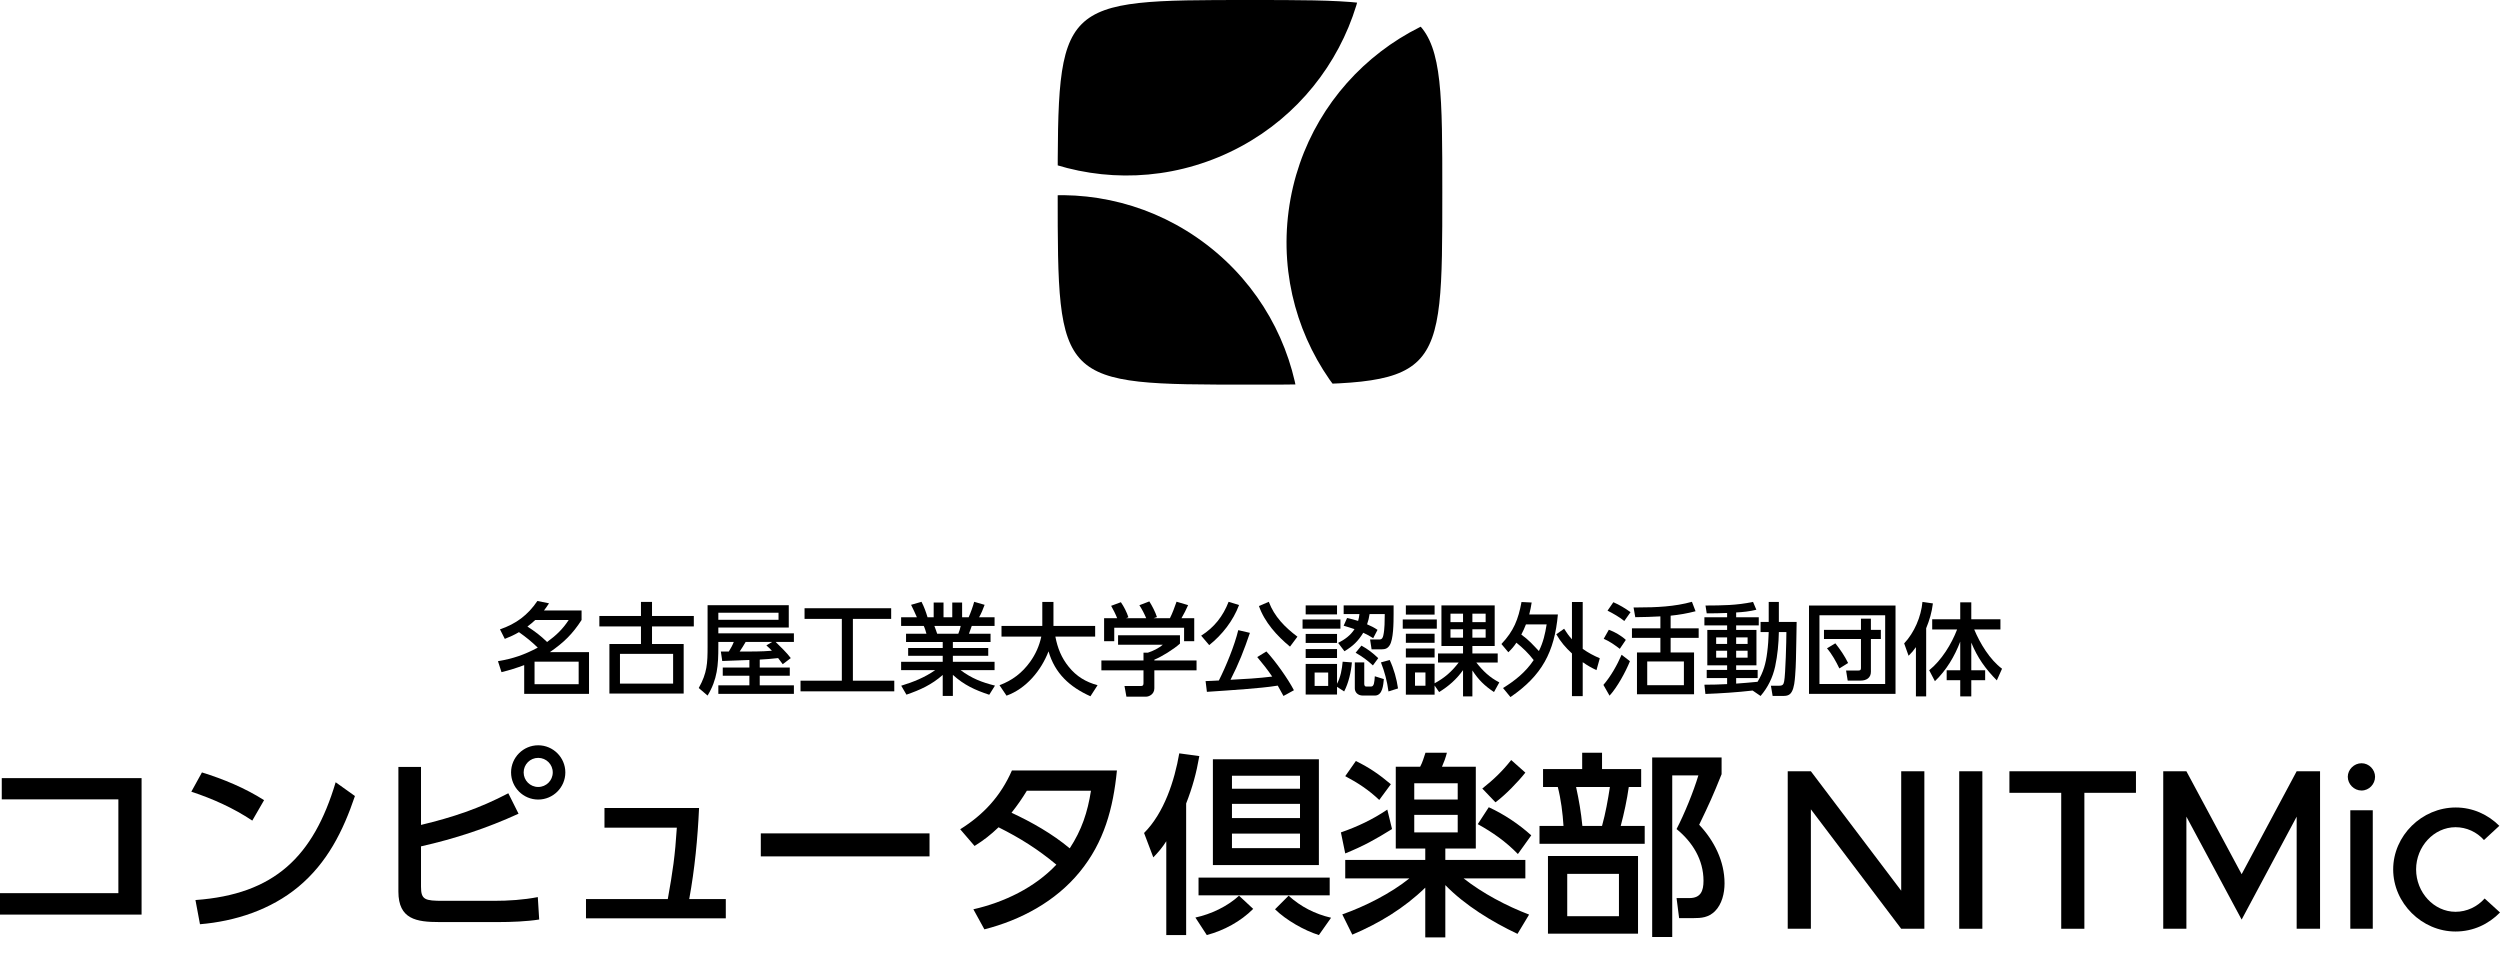
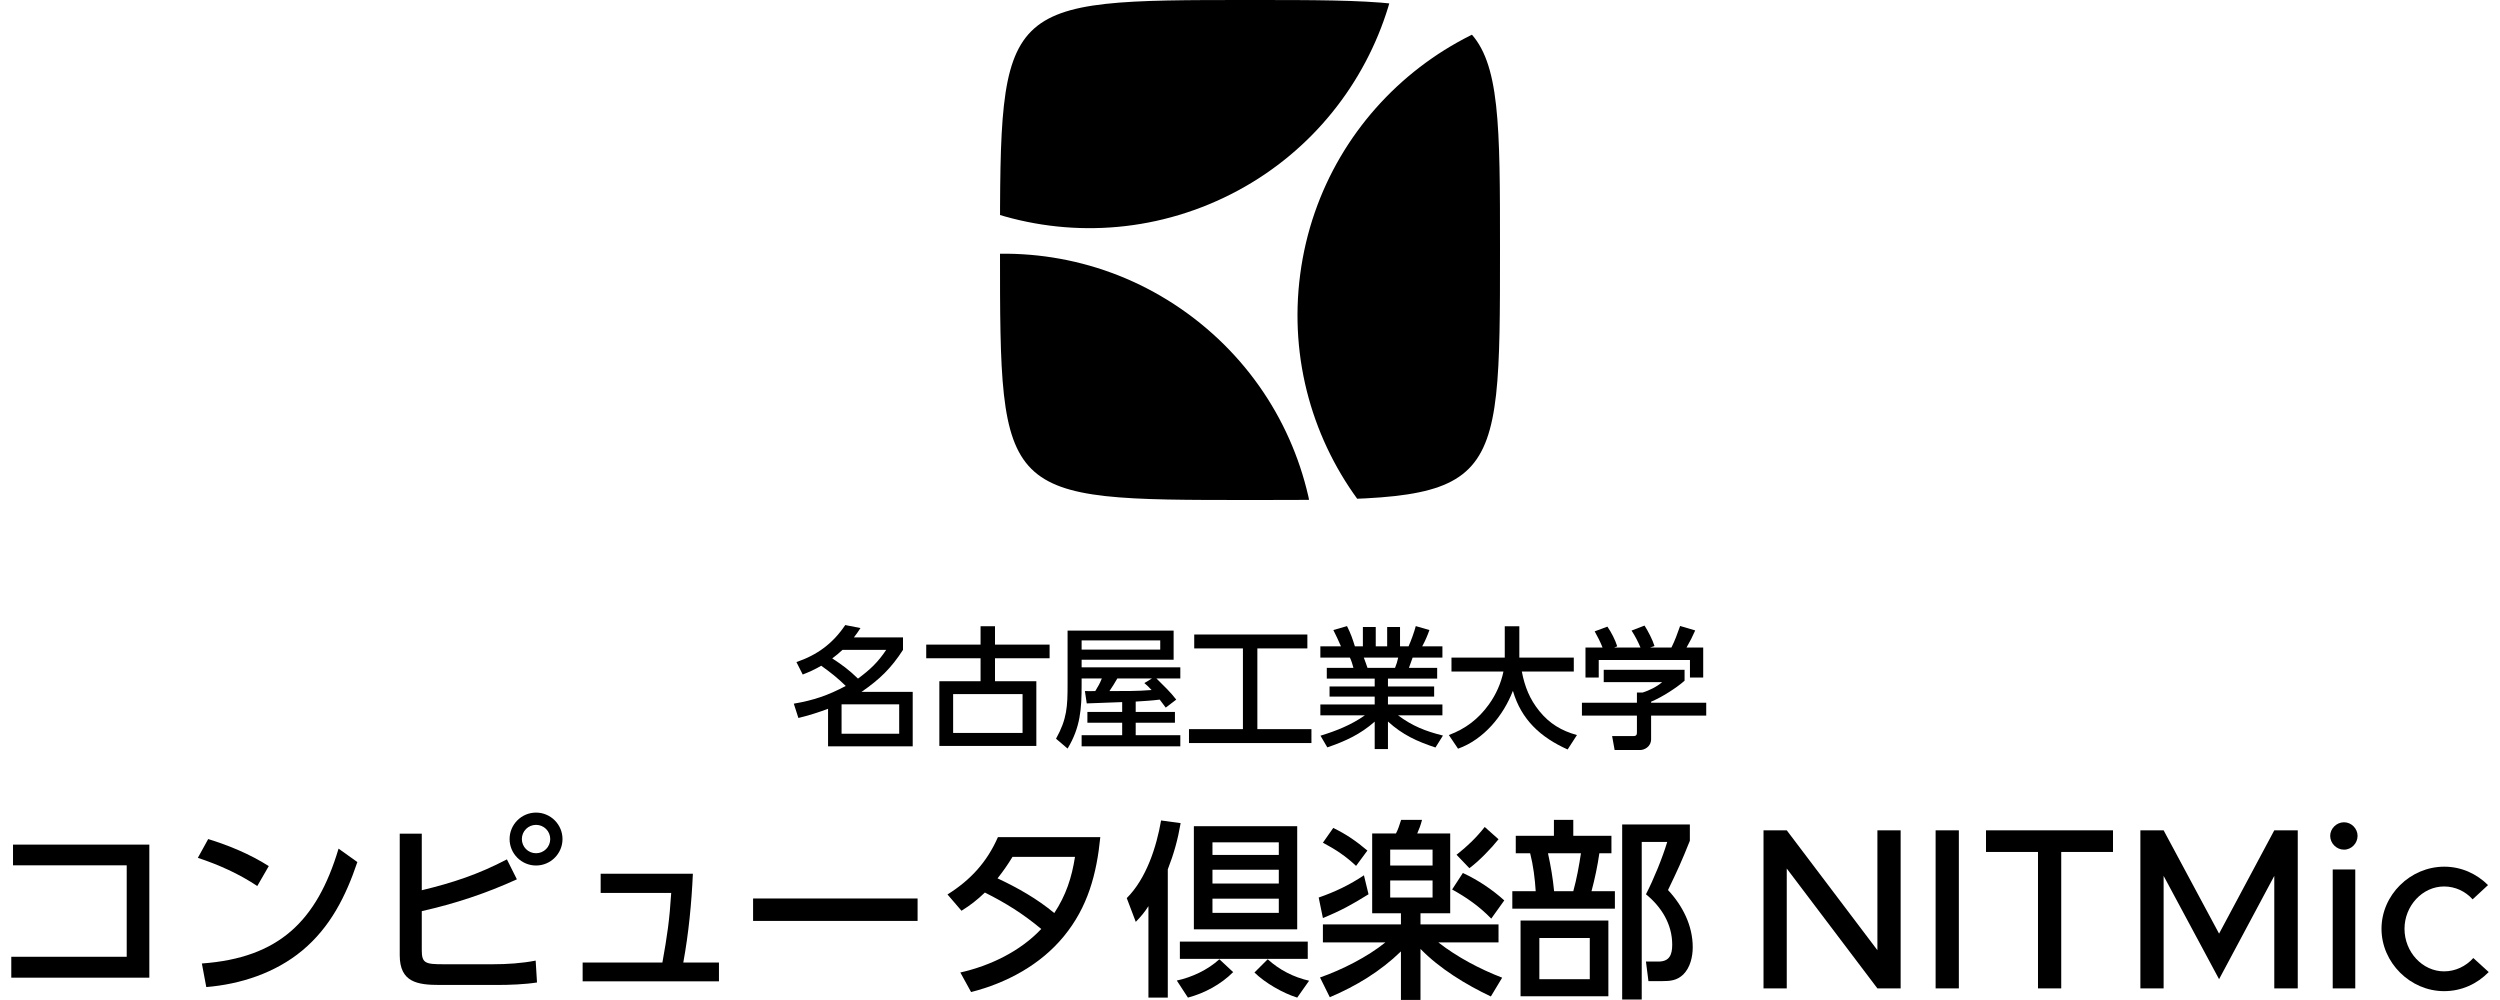
- <svg xmlns="http://www.w3.org/2000/svg" width="100%" height="100%" viewBox="0 0 1664 640" version="1.1" xml:space="preserve" style="fill-rule:evenodd;clip-rule:evenodd;stroke-linejoin:round;stroke-miterlimit:2;">
+ <svg xmlns="http://www.w3.org/2000/svg" width="100%" height="100%" viewBox="0 0 1280 512" version="1.1" xml:space="preserve" style="fill-rule:evenodd;clip-rule:evenodd;stroke-linejoin:round;stroke-miterlimit:2;">
  <g transform="matrix(1,0,0,1,-6650,-1380)">
-     <g id="logo-vertical_light-gray" transform="matrix(1.625,0,0,0.625,-8062.75,1380)">
+     <g id="logo-vertical_light-gray" transform="matrix(1.25,0,0,0.5,-4667.5,1380)">
      <rect x="9054" y="0" width="1024" height="1024" style="fill:none;" />
-       <clipPath id="_clip1">
-         <rect x="9054" y="0" width="1024" height="1024" />
-       </clipPath>
-       <g clip-path="url(#_clip1)">
-         <g transform="matrix(0.538364,0,0,1.39975,5373.08,-6267.21)">
-           <g transform="matrix(174.419,0,0,174.419,8184.12,5184)">
-             <path d="M0.076,-0L0.177,-0L0.177,-0.521L0.571,-0L0.672,-0L0.672,-0.687L0.571,-0.687L0.571,-0.166L0.177,-0.687L0.076,-0.687L0.076,-0Z" style="fill-rule:nonzero;" />
-           </g>
-           <g transform="matrix(174.419,0,0,174.419,8314.59,5184)">
-             <rect x="0.076" y="-0.687" width="0.101" height="0.687" style="fill-rule:nonzero;" />
-           </g>
-           <g transform="matrix(174.419,0,0,174.419,8358.54,5184)">
-             <path d="M0.269,-0L0.37,-0L0.37,-0.593L0.595,-0.593L0.595,-0.687L0.043,-0.687L0.043,-0.593L0.269,-0.593L0.269,-0Z" style="fill-rule:nonzero;" />
-           </g>
-           <g transform="matrix(174.419,0,0,174.419,8469.82,5184)">
-             <path d="M0.076,-0L0.177,-0L0.177,-0.489L0.418,-0.04L0.658,-0.489L0.658,-0L0.76,-0L0.76,-0.687L0.658,-0.687L0.418,-0.238L0.177,-0.687L0.076,-0.687L0.076,-0Z" style="fill-rule:nonzero;" />
-           </g>
-           <g transform="matrix(174.419,0,0,174.419,8615.46,5184)">
-             <path d="M0.106,-0.603C0.139,-0.603 0.165,-0.631 0.165,-0.663C0.165,-0.694 0.139,-0.722 0.106,-0.722C0.073,-0.722 0.046,-0.694 0.046,-0.663C0.046,-0.631 0.073,-0.603 0.106,-0.603ZM0.057,-0L0.155,-0L0.155,-0.517L0.057,-0.517L0.057,-0Z" style="fill-rule:nonzero;" />
-           </g>
-           <g transform="matrix(174.419,0,0,174.419,8652.44,5184)">
-             <path d="M0.304,0.012C0.381,0.012 0.448,-0.02 0.498,-0.071L0.431,-0.132C0.399,-0.096 0.353,-0.074 0.304,-0.074C0.21,-0.074 0.132,-0.158 0.132,-0.259C0.132,-0.359 0.21,-0.443 0.304,-0.443C0.352,-0.443 0.397,-0.422 0.428,-0.387L0.495,-0.449C0.446,-0.498 0.379,-0.529 0.305,-0.529C0.157,-0.529 0.032,-0.406 0.032,-0.259C0.032,-0.112 0.157,0.012 0.304,0.012Z" style="fill-rule:nonzero;" />
-           </g>
+       <g transform="matrix(0.516114,0,0,1.29028,8785.9,-1160.36)">
+         <g transform="matrix(152.159,0,0,152.159,508.333,1679.17)">
+           <path d="M0.141,-0.72L0.141,-0.612L0.734,-0.612L0.734,-0.135L0.132,-0.135L0.132,-0.026L0.852,-0.026L0.852,-0.72L0.141,-0.72Z" style="fill-rule:nonzero;" />
        </g>
-         <g transform="matrix(0.529347,0,0,1.3763,8774.28,-1331.59)">
-           <g transform="matrix(152.159,0,0,152.159,508.333,1679.17)">
-             <path d="M0.141,-0.72L0.141,-0.612L0.734,-0.612L0.734,-0.135L0.132,-0.135L0.132,-0.026L0.852,-0.026L0.852,-0.72L0.141,-0.72Z" style="fill-rule:nonzero;" />
-           </g>
-           <g transform="matrix(152.159,0,0,152.159,660.492,1679.17)">
-             <path d="M0.159,-0.749L0.105,-0.651C0.214,-0.615 0.319,-0.568 0.415,-0.504L0.475,-0.608C0.377,-0.67 0.269,-0.715 0.159,-0.749ZM0.149,0.023C0.329,0.008 0.509,-0.051 0.649,-0.167C0.796,-0.289 0.877,-0.451 0.937,-0.629L0.839,-0.699C0.726,-0.321 0.528,-0.129 0.126,-0.1L0.149,0.023Z" style="fill-rule:nonzero;" />
-           </g>
-           <g transform="matrix(152.159,0,0,152.159,812.651,1679.17)">
-             <path d="M0.273,-0.482L0.273,-0.777L0.158,-0.777L0.158,-0.143C0.158,-0.002 0.25,0.012 0.367,0.012L0.667,0.012C0.731,0.012 0.812,0.009 0.874,-0.001L0.867,-0.115C0.795,-0.101 0.718,-0.096 0.644,-0.096L0.386,-0.096C0.293,-0.096 0.273,-0.101 0.273,-0.168L0.273,-0.373C0.446,-0.412 0.607,-0.465 0.769,-0.539L0.717,-0.643C0.568,-0.565 0.435,-0.521 0.273,-0.482ZM0.869,-0.887C0.793,-0.887 0.731,-0.825 0.731,-0.749C0.731,-0.673 0.793,-0.611 0.869,-0.611C0.945,-0.611 1.007,-0.673 1.007,-0.749C1.007,-0.825 0.945,-0.887 0.869,-0.887ZM0.869,-0.823C0.91,-0.823 0.943,-0.79 0.943,-0.749C0.943,-0.708 0.91,-0.675 0.869,-0.675C0.828,-0.675 0.795,-0.708 0.795,-0.749C0.795,-0.79 0.828,-0.823 0.869,-0.823Z" style="fill-rule:nonzero;" />
-           </g>
-           <g transform="matrix(152.159,0,0,152.159,960.246,1679.17)">
-             <path d="M0.667,-0.105C0.695,-0.258 0.71,-0.413 0.717,-0.568L0.236,-0.568L0.236,-0.468L0.604,-0.468C0.595,-0.325 0.583,-0.244 0.558,-0.105L0.142,-0.105L0.142,-0.007L0.853,-0.007L0.853,-0.105L0.667,-0.105Z" style="fill-rule:nonzero;" />
-           </g>
-           <g transform="matrix(152.159,0,0,152.159,1106.32,1679.17)">
-             <rect x="0.071" y="-0.439" width="0.858" height="0.117" style="fill-rule:nonzero;" />
-           </g>
-           <g transform="matrix(152.159,0,0,152.159,1258.48,1679.17)">
-             <path d="M0.574,-0.28C0.464,-0.163 0.307,-0.088 0.152,-0.053L0.208,0.049C0.393,0.002 0.57,-0.093 0.692,-0.242C0.817,-0.394 0.863,-0.567 0.882,-0.759L0.348,-0.759C0.291,-0.629 0.205,-0.535 0.085,-0.46L0.158,-0.375C0.206,-0.405 0.239,-0.431 0.28,-0.47C0.39,-0.415 0.479,-0.359 0.574,-0.28ZM0.642,-0.363C0.553,-0.437 0.451,-0.495 0.346,-0.544C0.376,-0.582 0.399,-0.615 0.424,-0.656L0.75,-0.656C0.733,-0.547 0.703,-0.456 0.642,-0.363Z" style="fill-rule:nonzero;" />
-           </g>
-           <g transform="matrix(152.159,0,0,152.159,1410.64,1679.17)">
-             <path d="M0.234,-0.591C0.266,-0.673 0.286,-0.745 0.301,-0.832L0.199,-0.846C0.175,-0.707 0.122,-0.543 0.02,-0.441L0.067,-0.317C0.094,-0.345 0.112,-0.366 0.133,-0.399L0.133,0.078L0.234,0.078L0.234,-0.591ZM0.37,-0.816L0.37,-0.278L0.909,-0.278L0.909,-0.816L0.37,-0.816ZM0.467,-0.732L0.813,-0.732L0.813,-0.666L0.467,-0.666L0.467,-0.732ZM0.467,-0.589L0.813,-0.589L0.813,-0.517L0.467,-0.517L0.467,-0.589ZM0.467,-0.438L0.813,-0.438L0.813,-0.364L0.467,-0.364L0.467,-0.438ZM0.297,-0.214L0.297,-0.124L0.964,-0.124L0.964,-0.214L0.297,-0.214ZM0.575,-0.055L0.503,-0.122C0.443,-0.067 0.36,-0.028 0.281,-0.011L0.339,0.078C0.426,0.055 0.511,0.009 0.575,-0.055ZM0.909,0.078L0.971,-0.01C0.889,-0.029 0.817,-0.066 0.755,-0.122L0.686,-0.053C0.742,0.002 0.835,0.055 0.909,0.078Z" style="fill-rule:nonzero;" />
-           </g>
-           <g transform="matrix(152.159,0,0,152.159,1562.8,1679.17)">
-             <path d="M0.45,-0.362L0.45,-0.304L0.043,-0.304L0.043,-0.21L0.369,-0.21C0.275,-0.134 0.142,-0.067 0.028,-0.027L0.079,0.076C0.216,0.018 0.343,-0.059 0.45,-0.163L0.45,0.09L0.552,0.09L0.552,-0.176C0.652,-0.073 0.79,0.011 0.919,0.072L0.978,-0.026C0.863,-0.07 0.742,-0.134 0.645,-0.21L0.959,-0.21L0.959,-0.304L0.552,-0.304L0.552,-0.362L0.707,-0.362L0.707,-0.778L0.535,-0.778C0.546,-0.803 0.553,-0.822 0.56,-0.849L0.451,-0.849C0.443,-0.825 0.436,-0.8 0.424,-0.778L0.3,-0.778L0.3,-0.362L0.45,-0.362ZM0.615,-0.694L0.615,-0.611L0.394,-0.611L0.394,-0.694L0.615,-0.694ZM0.615,-0.533L0.615,-0.444L0.394,-0.444L0.394,-0.533L0.615,-0.533ZM0.097,-0.807L0.043,-0.73C0.109,-0.695 0.162,-0.66 0.216,-0.609L0.275,-0.689C0.217,-0.738 0.165,-0.774 0.097,-0.807ZM0.043,-0.337C0.138,-0.376 0.194,-0.407 0.281,-0.461L0.257,-0.56C0.183,-0.51 0.105,-0.473 0.021,-0.444L0.043,-0.337ZM0.959,-0.748L0.887,-0.812C0.842,-0.755 0.797,-0.712 0.74,-0.667L0.807,-0.597C0.857,-0.634 0.921,-0.7 0.959,-0.748ZM0.773,-0.572L0.717,-0.486C0.793,-0.444 0.86,-0.397 0.921,-0.334L0.989,-0.429C0.926,-0.486 0.851,-0.536 0.773,-0.572Z" style="fill-rule:nonzero;" />
-           </g>
-           <g transform="matrix(152.159,0,0,152.159,1714.95,1679.17)">
-             <path d="M0.049,-0.766L0.049,-0.675L0.124,-0.675C0.14,-0.613 0.149,-0.542 0.153,-0.477L0.031,-0.477L0.031,-0.386L0.566,-0.386L0.566,-0.477L0.444,-0.477C0.461,-0.54 0.476,-0.611 0.485,-0.675L0.548,-0.675L0.548,-0.766L0.349,-0.766L0.349,-0.849L0.248,-0.849L0.248,-0.766L0.049,-0.766ZM0.706,0.088L0.706,-0.734L0.839,-0.734C0.814,-0.651 0.768,-0.538 0.728,-0.461C0.809,-0.395 0.865,-0.305 0.865,-0.198C0.865,-0.146 0.851,-0.11 0.793,-0.11L0.728,-0.11L0.741,-0.008L0.812,-0.008C0.855,-0.008 0.89,-0.011 0.923,-0.043C0.959,-0.079 0.972,-0.135 0.972,-0.185C0.972,-0.298 0.919,-0.402 0.843,-0.483C0.894,-0.589 0.913,-0.63 0.957,-0.74L0.957,-0.825L0.604,-0.825L0.604,0.088L0.706,0.088ZM0.389,-0.675C0.379,-0.609 0.367,-0.542 0.349,-0.477L0.249,-0.477C0.242,-0.548 0.232,-0.606 0.217,-0.675L0.389,-0.675ZM0.532,-0.324L0.074,-0.324L0.074,0.071L0.532,0.071L0.532,-0.324ZM0.435,-0.233L0.435,-0.018L0.172,-0.018L0.172,-0.233L0.435,-0.233Z" style="fill-rule:nonzero;" />
-           </g>
+         <g transform="matrix(152.159,0,0,152.159,660.492,1679.17)">
+           <path d="M0.159,-0.749L0.105,-0.651C0.214,-0.615 0.319,-0.568 0.415,-0.504L0.475,-0.608C0.377,-0.67 0.269,-0.715 0.159,-0.749ZM0.149,0.023C0.329,0.008 0.509,-0.051 0.649,-0.167C0.796,-0.289 0.877,-0.451 0.937,-0.629L0.839,-0.699C0.726,-0.321 0.528,-0.129 0.126,-0.1L0.149,0.023Z" style="fill-rule:nonzero;" />
        </g>
-         <g transform="matrix(0.270499,0,0,0.703299,9119.56,-448.881)">
-           <g transform="matrix(152.159,0,0,152.159,508.333,1679.17)">
-             <path d="M0.418,-0.396C0.282,-0.324 0.174,-0.287 0.022,-0.261L0.057,-0.152C0.139,-0.172 0.205,-0.193 0.283,-0.222L0.283,0.064L0.928,0.064L0.928,-0.351L0.538,-0.351C0.675,-0.445 0.764,-0.531 0.854,-0.671L0.854,-0.766L0.48,-0.766C0.498,-0.789 0.514,-0.812 0.53,-0.837L0.414,-0.86C0.32,-0.72 0.201,-0.632 0.042,-0.578L0.09,-0.483C0.143,-0.504 0.181,-0.521 0.231,-0.55C0.305,-0.497 0.353,-0.459 0.418,-0.396ZM0.511,-0.452C0.444,-0.517 0.393,-0.555 0.315,-0.606C0.343,-0.626 0.368,-0.648 0.393,-0.671L0.726,-0.671C0.663,-0.576 0.602,-0.519 0.511,-0.452ZM0.825,-0.256L0.825,-0.032L0.386,-0.032L0.386,-0.256L0.825,-0.256Z" style="fill-rule:nonzero;" />
-           </g>
-           <g transform="matrix(152.159,0,0,152.159,660.492,1679.17)">
-             <path d="M0.031,-0.711L0.031,-0.607L0.445,-0.607L0.445,-0.432L0.131,-0.432L0.131,0.061L0.87,0.061L0.87,-0.432L0.555,-0.432L0.555,-0.607L0.971,-0.607L0.971,-0.711L0.555,-0.711L0.555,-0.851L0.445,-0.851L0.445,-0.711L0.031,-0.711ZM0.236,-0.334L0.765,-0.334L0.765,-0.038L0.236,-0.038L0.236,-0.334Z" style="fill-rule:nonzero;" />
-           </g>
-           <g transform="matrix(152.159,0,0,152.159,812.651,1679.17)">
-             <path d="M0.524,-0.273L0.524,-0.198L0.259,-0.198L0.259,-0.116L0.524,-0.116L0.524,-0.021L0.215,-0.021L0.215,0.064L0.967,0.064L0.967,-0.021L0.627,-0.021L0.627,-0.116L0.926,-0.116L0.926,-0.198L0.627,-0.198L0.627,-0.277C0.688,-0.281 0.749,-0.284 0.81,-0.292C0.826,-0.272 0.841,-0.252 0.856,-0.231L0.936,-0.292C0.893,-0.349 0.836,-0.402 0.785,-0.453L0.967,-0.453L0.967,-0.538L0.215,-0.538L0.215,-0.596L0.916,-0.596L0.916,-0.818L0.108,-0.818L0.108,-0.408C0.108,-0.24 0.104,-0.145 0.02,0.006L0.108,0.081C0.206,-0.081 0.215,-0.221 0.215,-0.405L0.215,-0.453L0.369,-0.453C0.352,-0.411 0.342,-0.395 0.319,-0.357C0.293,-0.357 0.266,-0.356 0.24,-0.357L0.254,-0.263C0.344,-0.266 0.434,-0.27 0.524,-0.273ZM0.814,-0.743L0.814,-0.673L0.215,-0.673L0.215,-0.743L0.814,-0.743ZM0.748,-0.365C0.641,-0.356 0.534,-0.357 0.427,-0.357C0.449,-0.388 0.468,-0.421 0.487,-0.453L0.751,-0.453L0.693,-0.418C0.715,-0.399 0.728,-0.387 0.748,-0.365Z" style="fill-rule:nonzero;" />
-           </g>
-           <g transform="matrix(152.159,0,0,152.159,964.811,1679.17)">
-             <path d="M0.073,-0.788L0.073,-0.682L0.444,-0.682L0.444,-0.067L0.033,-0.067L0.033,0.039L0.966,0.039L0.966,-0.067L0.554,-0.067L0.554,-0.682L0.935,-0.682L0.935,-0.788L0.073,-0.788Z" style="fill-rule:nonzero;" />
-           </g>
-           <g transform="matrix(152.159,0,0,152.159,1116.97,1679.17)">
-             <path d="M0.626,-0.172L0.964,-0.172L0.964,-0.255L0.549,-0.255L0.549,-0.315L0.901,-0.315L0.901,-0.392L0.549,-0.392L0.549,-0.452L0.924,-0.452L0.924,-0.534L0.709,-0.534C0.719,-0.56 0.727,-0.586 0.737,-0.612L0.964,-0.612L0.964,-0.698L0.81,-0.698C0.832,-0.737 0.85,-0.78 0.865,-0.822L0.761,-0.852C0.749,-0.806 0.725,-0.74 0.706,-0.698L0.641,-0.698L0.641,-0.845L0.543,-0.845L0.543,-0.698L0.456,-0.698L0.456,-0.845L0.358,-0.845L0.358,-0.698L0.297,-0.698C0.28,-0.754 0.264,-0.799 0.237,-0.852L0.133,-0.822C0.154,-0.779 0.172,-0.743 0.191,-0.698L0.034,-0.698L0.034,-0.612L0.259,-0.612C0.268,-0.596 0.282,-0.552 0.286,-0.534L0.083,-0.534L0.083,-0.452L0.448,-0.452L0.448,-0.392L0.104,-0.392L0.104,-0.315L0.448,-0.315L0.448,-0.255L0.034,-0.255L0.034,-0.172L0.373,-0.172C0.269,-0.099 0.156,-0.054 0.035,-0.017L0.087,0.072C0.224,0.025 0.338,-0.027 0.448,-0.124L0.448,0.085L0.549,0.085L0.549,-0.125C0.66,-0.024 0.769,0.026 0.911,0.073L0.968,-0.018C0.836,-0.051 0.736,-0.09 0.626,-0.172ZM0.627,-0.612C0.621,-0.584 0.614,-0.56 0.603,-0.534L0.393,-0.534C0.382,-0.564 0.379,-0.577 0.365,-0.612L0.627,-0.612Z" style="fill-rule:nonzero;" />
-           </g>
-           <g transform="matrix(152.159,0,0,152.159,1269.13,1679.17)">
-             <path d="M0.429,-0.506C0.41,-0.415 0.372,-0.33 0.318,-0.255C0.238,-0.144 0.141,-0.07 0.013,-0.022L0.083,0.082C0.279,0.012 0.428,-0.169 0.501,-0.359C0.565,-0.138 0.713,-0.004 0.918,0.088L0.989,-0.022C0.872,-0.054 0.78,-0.109 0.703,-0.204C0.629,-0.295 0.591,-0.391 0.569,-0.506L0.965,-0.506L0.965,-0.612L0.55,-0.612L0.55,-0.851L0.439,-0.851L0.439,-0.612L0.033,-0.612L0.033,-0.506L0.429,-0.506Z" style="fill-rule:nonzero;" />
-           </g>
-           <g transform="matrix(152.159,0,0,152.159,1421.29,1679.17)">
-             <path d="M0.184,-0.689L0.054,-0.689L0.054,-0.46L0.155,-0.46L0.155,-0.594L0.85,-0.594L0.85,-0.46L0.951,-0.46L0.951,-0.689L0.824,-0.689C0.851,-0.736 0.868,-0.769 0.89,-0.819L0.775,-0.853C0.755,-0.797 0.736,-0.742 0.709,-0.689L0.547,-0.689L0.58,-0.7C0.566,-0.746 0.53,-0.816 0.504,-0.856L0.405,-0.818C0.433,-0.775 0.453,-0.736 0.473,-0.689L0.273,-0.689L0.296,-0.698C0.28,-0.748 0.251,-0.805 0.221,-0.848L0.124,-0.812C0.146,-0.773 0.167,-0.732 0.184,-0.689ZM0.809,-0.519L0.193,-0.519L0.193,-0.425L0.638,-0.425C0.6,-0.391 0.538,-0.361 0.49,-0.346L0.446,-0.346L0.446,-0.268L0.027,-0.268L0.027,-0.17L0.446,-0.17L0.446,-0.046C0.446,-0.027 0.445,-0.014 0.418,-0.014L0.257,-0.014L0.276,0.092L0.472,0.092C0.5,0.092 0.554,0.069 0.554,0.009L0.554,-0.17L0.974,-0.17L0.974,-0.268L0.554,-0.268L0.554,-0.276C0.63,-0.307 0.748,-0.381 0.809,-0.436L0.809,-0.519Z" style="fill-rule:nonzero;" />
-           </g>
-           <g transform="matrix(152.159,0,0,152.159,1573.45,1679.17)">
-             <path d="M0.782,-0.018C0.801,0.016 0.82,0.05 0.839,0.085L0.943,0.028C0.884,-0.086 0.757,-0.264 0.669,-0.358L0.578,-0.302C0.63,-0.24 0.681,-0.176 0.727,-0.108C0.589,-0.091 0.451,-0.083 0.312,-0.076C0.394,-0.236 0.447,-0.372 0.505,-0.543L0.389,-0.57C0.353,-0.419 0.267,-0.209 0.196,-0.069C0.152,-0.067 0.108,-0.064 0.064,-0.063L0.077,0.044C0.208,0.036 0.338,0.026 0.469,0.016C0.573,0.007 0.678,-0.001 0.782,-0.018ZM0.397,-0.82L0.293,-0.852C0.238,-0.709 0.15,-0.597 0.02,-0.515L0.1,-0.421C0.23,-0.525 0.338,-0.663 0.397,-0.82ZM0.904,-0.406L0.978,-0.505C0.854,-0.598 0.748,-0.705 0.693,-0.852L0.595,-0.81C0.65,-0.65 0.775,-0.512 0.904,-0.406Z" style="fill-rule:nonzero;" />
-           </g>
-           <g transform="matrix(152.159,0,0,152.159,1725.61,1679.17)">
-             <path d="M0.633,-0.544C0.672,-0.526 0.696,-0.513 0.732,-0.49L0.775,-0.573C0.738,-0.598 0.712,-0.61 0.671,-0.628C0.684,-0.665 0.69,-0.691 0.696,-0.73L0.847,-0.73C0.846,-0.665 0.847,-0.582 0.833,-0.519C0.828,-0.495 0.82,-0.477 0.793,-0.477L0.701,-0.477L0.716,-0.379L0.815,-0.379C0.852,-0.379 0.876,-0.388 0.896,-0.42C0.933,-0.478 0.935,-0.638 0.935,-0.733L0.935,-0.816L0.438,-0.816L0.438,-0.73L0.595,-0.73C0.592,-0.703 0.589,-0.687 0.582,-0.662C0.544,-0.673 0.511,-0.683 0.472,-0.691L0.438,-0.614C0.474,-0.603 0.51,-0.593 0.546,-0.58C0.506,-0.517 0.448,-0.476 0.383,-0.443L0.446,-0.36C0.53,-0.411 0.582,-0.46 0.633,-0.544ZM0.06,-0.816L0.06,-0.727L0.372,-0.727L0.372,-0.816L0.06,-0.816ZM0.029,-0.676L0.029,-0.585L0.406,-0.585L0.406,-0.676L0.029,-0.676ZM0.06,-0.532L0.06,-0.443L0.372,-0.443L0.372,-0.532L0.06,-0.532ZM0.615,-0.416L0.557,-0.345C0.619,-0.31 0.677,-0.268 0.729,-0.219L0.782,-0.291C0.731,-0.341 0.677,-0.382 0.615,-0.416ZM0.06,-0.382L0.06,-0.293L0.372,-0.293L0.372,-0.382L0.06,-0.382ZM0.979,0.01C0.965,-0.086 0.938,-0.184 0.896,-0.273L0.809,-0.249C0.847,-0.152 0.87,-0.063 0.884,0.04L0.979,0.01ZM0.372,-0.036L0.372,-0.234L0.06,-0.234L0.06,0.071L0.372,0.071L0.372,-0.006L0.443,0.04C0.487,-0.045 0.512,-0.154 0.52,-0.249L0.428,-0.256C0.421,-0.179 0.408,-0.105 0.372,-0.036ZM0.549,-0.249L0.549,0.009C0.549,0.047 0.577,0.081 0.63,0.081L0.748,0.081C0.827,0.081 0.832,-0.027 0.838,-0.083L0.748,-0.111C0.744,-0.053 0.741,-0.009 0.712,-0.009L0.662,-0.009C0.643,-0.009 0.643,-0.03 0.643,-0.038L0.643,-0.249L0.549,-0.249ZM0.284,-0.148L0.284,-0.015L0.149,-0.015L0.149,-0.148L0.284,-0.148Z" style="fill-rule:nonzero;" />
-           </g>
-           <g transform="matrix(152.159,0,0,152.159,1877.77,1679.17)">
-             <path d="M0.343,-0.041L0.343,-0.236L0.057,-0.236L0.057,0.072L0.343,0.072L0.343,-0.019L0.388,0.046C0.483,-0.012 0.561,-0.081 0.626,-0.172L0.626,0.089L0.719,0.089L0.719,-0.169C0.78,-0.075 0.841,-0.016 0.934,0.046L0.987,-0.05C0.89,-0.1 0.825,-0.163 0.758,-0.248L0.971,-0.248L0.971,-0.338L0.719,-0.338L0.719,-0.412L0.941,-0.412L0.941,-0.816L0.411,-0.816L0.411,-0.412L0.626,-0.412L0.626,-0.338L0.377,-0.338L0.377,-0.248L0.583,-0.248C0.512,-0.156 0.445,-0.097 0.343,-0.041ZM0.057,-0.816L0.057,-0.725L0.343,-0.725L0.343,-0.816L0.057,-0.816ZM0.626,-0.734L0.626,-0.65L0.501,-0.65L0.501,-0.734L0.626,-0.734ZM0.851,-0.734L0.851,-0.65L0.719,-0.65L0.719,-0.734L0.851,-0.734ZM0.026,-0.676L0.026,-0.585L0.365,-0.585L0.365,-0.676L0.026,-0.676ZM0.851,-0.579L0.851,-0.495L0.719,-0.495L0.719,-0.579L0.851,-0.579ZM0.626,-0.579L0.626,-0.495L0.501,-0.495L0.501,-0.579L0.626,-0.579ZM0.057,-0.534L0.057,-0.444L0.343,-0.444L0.343,-0.534L0.057,-0.534ZM0.057,-0.388L0.057,-0.298L0.343,-0.298L0.343,-0.388L0.057,-0.388ZM0.252,-0.149L0.252,-0.017L0.148,-0.017L0.148,-0.149L0.252,-0.149Z" style="fill-rule:nonzero;" />
-           </g>
-           <g transform="matrix(152.159,0,0,152.159,2029.92,1679.17)">
-             <path d="M0.329,-0.272C0.25,-0.153 0.144,-0.068 0.024,0.006L0.098,0.096C0.411,-0.118 0.536,-0.352 0.57,-0.726L0.285,-0.726C0.295,-0.766 0.303,-0.804 0.309,-0.845L0.208,-0.85C0.176,-0.677 0.131,-0.562 0.008,-0.432L0.077,-0.35C0.11,-0.382 0.132,-0.407 0.157,-0.445C0.224,-0.391 0.277,-0.34 0.329,-0.272ZM0.381,-0.362C0.315,-0.431 0.285,-0.468 0.206,-0.526C0.223,-0.559 0.239,-0.592 0.252,-0.627L0.458,-0.627C0.443,-0.532 0.424,-0.449 0.381,-0.362ZM0.71,-0.479C0.678,-0.514 0.657,-0.544 0.632,-0.584L0.554,-0.529C0.599,-0.452 0.645,-0.398 0.71,-0.338L0.71,0.087L0.817,0.087L0.817,-0.251C0.863,-0.219 0.903,-0.196 0.954,-0.172L0.987,-0.29C0.925,-0.317 0.873,-0.344 0.817,-0.384L0.817,-0.85L0.71,-0.85L0.71,-0.479Z" style="fill-rule:nonzero;" />
-           </g>
-           <g transform="matrix(152.159,0,0,152.159,2182.08,1679.17)">
-             <path d="M0.692,-0.714C0.78,-0.723 0.854,-0.736 0.94,-0.758L0.904,-0.852C0.733,-0.804 0.547,-0.796 0.371,-0.796L0.323,-0.796L0.34,-0.699C0.423,-0.7 0.507,-0.702 0.59,-0.707L0.59,-0.588L0.307,-0.588L0.307,-0.493L0.59,-0.493L0.59,-0.348L0.357,-0.348L0.357,0.068L0.925,0.068L0.925,-0.348L0.692,-0.348L0.692,-0.493L0.971,-0.493L0.971,-0.588L0.692,-0.588L0.692,-0.714ZM0.824,-0.258L0.824,-0.022L0.459,-0.022L0.459,-0.258L0.824,-0.258ZM0.122,-0.848L0.064,-0.764C0.12,-0.736 0.183,-0.7 0.231,-0.661L0.293,-0.749C0.239,-0.788 0.182,-0.822 0.122,-0.848ZM0.077,-0.574L0.026,-0.484C0.088,-0.457 0.133,-0.424 0.186,-0.384L0.246,-0.473C0.203,-0.514 0.133,-0.554 0.077,-0.574ZM0.287,-0.261L0.204,-0.325C0.159,-0.221 0.097,-0.111 0.023,-0.025L0.084,0.082C0.16,-0 0.245,-0.156 0.287,-0.261Z" style="fill-rule:nonzero;" />
-           </g>
-           <g transform="matrix(152.159,0,0,152.159,2334.24,1679.17)">
-             <path d="M0.508,0.031L0.587,0.085C0.66,-0 0.708,-0.099 0.732,-0.208C0.756,-0.321 0.767,-0.436 0.769,-0.551L0.844,-0.551C0.844,-0.467 0.835,-0.126 0.822,-0.062C0.816,-0.031 0.809,-0.017 0.772,-0.017L0.69,-0.017L0.707,0.085L0.802,0.085C0.841,0.085 0.875,0.083 0.897,0.044C0.922,0.001 0.927,-0.067 0.931,-0.117C0.935,-0.17 0.938,-0.222 0.939,-0.275C0.941,-0.401 0.945,-0.526 0.946,-0.652L0.769,-0.652L0.769,-0.851L0.668,-0.851L0.668,-0.652L0.587,-0.652L0.587,-0.551L0.668,-0.551C0.666,-0.484 0.662,-0.416 0.653,-0.349C0.639,-0.237 0.616,-0.153 0.557,-0.056C0.486,-0.049 0.415,-0.043 0.344,-0.038L0.344,-0.093L0.558,-0.093L0.558,-0.174L0.344,-0.174L0.344,-0.22L0.546,-0.22L0.546,-0.572L0.344,-0.572L0.344,-0.617L0.569,-0.617L0.569,-0.698L0.344,-0.698L0.344,-0.746C0.416,-0.75 0.474,-0.756 0.545,-0.773L0.512,-0.851C0.345,-0.816 0.207,-0.816 0.039,-0.815L0.051,-0.737C0.118,-0.737 0.186,-0.738 0.254,-0.741L0.254,-0.698L0.028,-0.698L0.028,-0.617L0.254,-0.617L0.254,-0.572L0.057,-0.572L0.057,-0.22L0.254,-0.22L0.254,-0.174L0.051,-0.174L0.051,-0.093L0.254,-0.093L0.254,-0.033C0.179,-0.029 0.104,-0.027 0.028,-0.027L0.038,0.065C0.195,0.059 0.352,0.049 0.508,0.031ZM0.254,-0.498L0.254,-0.433L0.145,-0.433L0.145,-0.498L0.254,-0.498ZM0.458,-0.498L0.458,-0.433L0.344,-0.433L0.344,-0.498L0.458,-0.498ZM0.254,-0.365L0.254,-0.296L0.145,-0.296L0.145,-0.365L0.254,-0.365ZM0.458,-0.365L0.458,-0.296L0.344,-0.296L0.344,-0.365L0.458,-0.365Z" style="fill-rule:nonzero;" />
-           </g>
-           <g transform="matrix(152.159,0,0,152.159,2486.4,1679.17)">
-             <path d="M0.685,-0.482L0.784,-0.482L0.784,-0.573L0.685,-0.573L0.685,-0.684L0.586,-0.684L0.586,-0.573L0.218,-0.573L0.218,-0.482L0.586,-0.482L0.586,-0.192C0.586,-0.173 0.578,-0.168 0.558,-0.168L0.438,-0.168L0.454,-0.068L0.584,-0.068C0.639,-0.068 0.685,-0.095 0.685,-0.155L0.685,-0.482ZM0.248,-0.389C0.296,-0.334 0.34,-0.255 0.371,-0.189L0.458,-0.243C0.423,-0.315 0.38,-0.377 0.331,-0.439L0.248,-0.389ZM0.069,-0.815L0.069,0.064L0.93,0.064L0.93,-0.815L0.069,-0.815ZM0.173,-0.718L0.827,-0.718L0.827,-0.034L0.173,-0.034L0.173,-0.718Z" style="fill-rule:nonzero;" />
-           </g>
-           <g transform="matrix(152.159,0,0,152.159,2638.56,1679.17)">
-             <path d="M0.543,-0.577C0.487,-0.431 0.388,-0.27 0.265,-0.171L0.322,-0.062C0.436,-0.171 0.518,-0.309 0.574,-0.456L0.574,-0.171L0.439,-0.171L0.439,-0.072L0.574,-0.072L0.574,0.089L0.684,0.089L0.684,-0.072L0.822,-0.072L0.822,-0.171L0.684,-0.171L0.684,-0.446C0.746,-0.295 0.824,-0.186 0.938,-0.07L0.99,-0.186C0.868,-0.277 0.771,-0.438 0.713,-0.577L0.974,-0.577L0.974,-0.678L0.684,-0.678L0.684,-0.847L0.574,-0.847L0.574,-0.678L0.295,-0.678L0.295,-0.577L0.543,-0.577ZM0.133,-0.401L0.133,0.089L0.235,0.089L0.235,-0.589C0.269,-0.672 0.291,-0.747 0.302,-0.836L0.198,-0.851C0.185,-0.705 0.117,-0.545 0.016,-0.438L0.06,-0.315C0.09,-0.344 0.11,-0.368 0.133,-0.401Z" style="fill-rule:nonzero;" />
-           </g>
+         <g transform="matrix(152.159,0,0,152.159,812.651,1679.17)">
+           <path d="M0.273,-0.482L0.273,-0.777L0.158,-0.777L0.158,-0.143C0.158,-0.002 0.25,0.012 0.367,0.012L0.667,0.012C0.731,0.012 0.812,0.009 0.874,-0.001L0.867,-0.115C0.795,-0.101 0.718,-0.096 0.644,-0.096L0.386,-0.096C0.293,-0.096 0.273,-0.101 0.273,-0.168L0.273,-0.373C0.446,-0.412 0.607,-0.465 0.769,-0.539L0.717,-0.643C0.568,-0.565 0.435,-0.521 0.273,-0.482ZM0.869,-0.887C0.793,-0.887 0.731,-0.825 0.731,-0.749C0.731,-0.673 0.793,-0.611 0.869,-0.611C0.945,-0.611 1.007,-0.673 1.007,-0.749C1.007,-0.825 0.945,-0.887 0.869,-0.887ZM0.869,-0.823C0.91,-0.823 0.943,-0.79 0.943,-0.749C0.943,-0.708 0.91,-0.675 0.869,-0.675C0.828,-0.675 0.795,-0.708 0.795,-0.749C0.795,-0.79 0.828,-0.823 0.869,-0.823Z" style="fill-rule:nonzero;" />
        </g>
-         <g transform="matrix(0.246154,0,0,0.64,8646.86,-122.88)">
-           <path d="M3734,192C4054,192 4054,192 4054,512C4054,832 4054,832 3734,832C3414,832 3414,832 3414,512C3414,192 3414,192 3734,192Z" style="fill:none;" />
-           <clipPath id="_clip2">
-             <path d="M3734,192C4054,192 4054,192 4054,512C4054,832 4054,832 3734,832C3414,832 3414,832 3414,512C3414,192 3414,192 3734,192Z" />
-           </clipPath>
-           <g clip-path="url(#_clip2)">
-             <g transform="matrix(0.988355,0,0,1.21614,1291.01,192)">
-               <rect x="2148" y="0" width="647.541" height="526.254" style="fill:none;" />
-               <clipPath id="_clip3">
-                 <rect x="2148" y="0" width="647.541" height="526.254" />
-               </clipPath>
-               <g clip-path="url(#_clip3)">
-                 <g transform="matrix(2.9374,-0.988818,1.21671,2.38722,-13519.7,4648.87)">
-                   <circle cx="5288.05" cy="360.097" r="381.874" style="fill:none;" />
-                   <clipPath id="_clip4">
+         <g transform="matrix(152.159,0,0,152.159,960.246,1679.17)">
+           <path d="M0.667,-0.105C0.695,-0.258 0.71,-0.413 0.717,-0.568L0.236,-0.568L0.236,-0.468L0.604,-0.468C0.595,-0.325 0.583,-0.244 0.558,-0.105L0.142,-0.105L0.142,-0.007L0.853,-0.007L0.853,-0.105L0.667,-0.105Z" style="fill-rule:nonzero;" />
+         </g>
+         <g transform="matrix(152.159,0,0,152.159,1106.32,1679.17)">
+           <rect x="0.071" y="-0.439" width="0.858" height="0.117" style="fill-rule:nonzero;" />
+         </g>
+         <g transform="matrix(152.159,0,0,152.159,1258.48,1679.17)">
+           <path d="M0.574,-0.28C0.464,-0.163 0.307,-0.088 0.152,-0.053L0.208,0.049C0.393,0.002 0.57,-0.093 0.692,-0.242C0.817,-0.394 0.863,-0.567 0.882,-0.759L0.348,-0.759C0.291,-0.629 0.205,-0.535 0.085,-0.46L0.158,-0.375C0.206,-0.405 0.239,-0.431 0.28,-0.47C0.39,-0.415 0.479,-0.359 0.574,-0.28ZM0.642,-0.363C0.553,-0.437 0.451,-0.495 0.346,-0.544C0.376,-0.582 0.399,-0.615 0.424,-0.656L0.75,-0.656C0.733,-0.547 0.703,-0.456 0.642,-0.363Z" style="fill-rule:nonzero;" />
+         </g>
+         <g transform="matrix(152.159,0,0,152.159,1410.64,1679.17)">
+           <path d="M0.234,-0.591C0.266,-0.673 0.286,-0.745 0.301,-0.832L0.199,-0.846C0.175,-0.707 0.122,-0.543 0.02,-0.441L0.067,-0.317C0.094,-0.345 0.112,-0.366 0.133,-0.399L0.133,0.078L0.234,0.078L0.234,-0.591ZM0.37,-0.816L0.37,-0.278L0.909,-0.278L0.909,-0.816L0.37,-0.816ZM0.467,-0.732L0.813,-0.732L0.813,-0.666L0.467,-0.666L0.467,-0.732ZM0.467,-0.589L0.813,-0.589L0.813,-0.517L0.467,-0.517L0.467,-0.589ZM0.467,-0.438L0.813,-0.438L0.813,-0.364L0.467,-0.364L0.467,-0.438ZM0.297,-0.214L0.297,-0.124L0.964,-0.124L0.964,-0.214L0.297,-0.214ZM0.575,-0.055L0.503,-0.122C0.443,-0.067 0.36,-0.028 0.281,-0.011L0.339,0.078C0.426,0.055 0.511,0.009 0.575,-0.055ZM0.909,0.078L0.971,-0.01C0.889,-0.029 0.817,-0.066 0.755,-0.122L0.686,-0.053C0.742,0.002 0.835,0.055 0.909,0.078Z" style="fill-rule:nonzero;" />
+         </g>
+         <g transform="matrix(152.159,0,0,152.159,1562.8,1679.17)">
+           <path d="M0.45,-0.362L0.45,-0.304L0.043,-0.304L0.043,-0.21L0.369,-0.21C0.275,-0.134 0.142,-0.067 0.028,-0.027L0.079,0.076C0.216,0.018 0.343,-0.059 0.45,-0.163L0.45,0.09L0.552,0.09L0.552,-0.176C0.652,-0.073 0.79,0.011 0.919,0.072L0.978,-0.026C0.863,-0.07 0.742,-0.134 0.645,-0.21L0.959,-0.21L0.959,-0.304L0.552,-0.304L0.552,-0.362L0.707,-0.362L0.707,-0.778L0.535,-0.778C0.546,-0.803 0.553,-0.822 0.56,-0.849L0.451,-0.849C0.443,-0.825 0.436,-0.8 0.424,-0.778L0.3,-0.778L0.3,-0.362L0.45,-0.362ZM0.615,-0.694L0.615,-0.611L0.394,-0.611L0.394,-0.694L0.615,-0.694ZM0.615,-0.533L0.615,-0.444L0.394,-0.444L0.394,-0.533L0.615,-0.533ZM0.097,-0.807L0.043,-0.73C0.109,-0.695 0.162,-0.66 0.216,-0.609L0.275,-0.689C0.217,-0.738 0.165,-0.774 0.097,-0.807ZM0.043,-0.337C0.138,-0.376 0.194,-0.407 0.281,-0.461L0.257,-0.56C0.183,-0.51 0.105,-0.473 0.021,-0.444L0.043,-0.337ZM0.959,-0.748L0.887,-0.812C0.842,-0.755 0.797,-0.712 0.74,-0.667L0.807,-0.597C0.857,-0.634 0.921,-0.7 0.959,-0.748ZM0.773,-0.572L0.717,-0.486C0.793,-0.444 0.86,-0.397 0.921,-0.334L0.989,-0.429C0.926,-0.486 0.851,-0.536 0.773,-0.572Z" style="fill-rule:nonzero;" />
+         </g>
+         <g transform="matrix(152.159,0,0,152.159,1714.95,1679.17)">
+           <path d="M0.049,-0.766L0.049,-0.675L0.124,-0.675C0.14,-0.613 0.149,-0.542 0.153,-0.477L0.031,-0.477L0.031,-0.386L0.566,-0.386L0.566,-0.477L0.444,-0.477C0.461,-0.54 0.476,-0.611 0.485,-0.675L0.548,-0.675L0.548,-0.766L0.349,-0.766L0.349,-0.849L0.248,-0.849L0.248,-0.766L0.049,-0.766ZM0.706,0.088L0.706,-0.734L0.839,-0.734C0.814,-0.651 0.768,-0.538 0.728,-0.461C0.809,-0.395 0.865,-0.305 0.865,-0.198C0.865,-0.146 0.851,-0.11 0.793,-0.11L0.728,-0.11L0.741,-0.008L0.812,-0.008C0.855,-0.008 0.89,-0.011 0.923,-0.043C0.959,-0.079 0.972,-0.135 0.972,-0.185C0.972,-0.298 0.919,-0.402 0.843,-0.483C0.894,-0.589 0.913,-0.63 0.957,-0.74L0.957,-0.825L0.604,-0.825L0.604,0.088L0.706,0.088ZM0.389,-0.675C0.379,-0.609 0.367,-0.542 0.349,-0.477L0.249,-0.477C0.242,-0.548 0.232,-0.606 0.217,-0.675L0.389,-0.675ZM0.532,-0.324L0.074,-0.324L0.074,0.071L0.532,0.071L0.532,-0.324ZM0.435,-0.233L0.435,-0.018L0.172,-0.018L0.172,-0.233L0.435,-0.233Z" style="fill-rule:nonzero;" />
+         </g>
+         <g transform="matrix(182.591,0,0,182.591,1905.15,1683.72)">
+           <path d="M0.076,-0L0.177,-0L0.177,-0.521L0.571,-0L0.672,-0L0.672,-0.687L0.571,-0.687L0.571,-0.166L0.177,-0.687L0.076,-0.687L0.076,-0Z" style="fill-rule:nonzero;" />
+         </g>
+         <g transform="matrix(182.591,0,0,182.591,2041.73,1683.72)">
+           <rect x="0.076" y="-0.687" width="0.101" height="0.687" style="fill-rule:nonzero;" />
+         </g>
+         <g transform="matrix(182.591,0,0,182.591,2087.74,1683.72)">
+           <path d="M0.269,-0L0.37,-0L0.37,-0.593L0.595,-0.593L0.595,-0.687L0.043,-0.687L0.043,-0.593L0.269,-0.593L0.269,-0Z" style="fill-rule:nonzero;" />
+         </g>
+         <g transform="matrix(182.591,0,0,182.591,2204.24,1683.72)">
+           <path d="M0.076,-0L0.177,-0L0.177,-0.489L0.418,-0.04L0.658,-0.489L0.658,-0L0.76,-0L0.76,-0.687L0.658,-0.687L0.418,-0.238L0.177,-0.687L0.076,-0.687L0.076,-0Z" style="fill-rule:nonzero;" />
+         </g>
+         <g transform="matrix(182.591,0,0,182.591,2360.35,1683.72)">
+           <path d="M0.106,-0.603C0.139,-0.603 0.165,-0.631 0.165,-0.663C0.165,-0.694 0.139,-0.722 0.106,-0.722C0.073,-0.722 0.046,-0.694 0.046,-0.663C0.046,-0.631 0.073,-0.603 0.106,-0.603ZM0.057,-0L0.155,-0L0.155,-0.517L0.057,-0.517L0.057,-0Z" style="fill-rule:nonzero;" />
+         </g>
+         <g transform="matrix(182.591,0,0,182.591,2403.63,1683.72)">
+           <path d="M0.304,0.012C0.381,0.012 0.448,-0.02 0.498,-0.071L0.431,-0.132C0.399,-0.096 0.353,-0.074 0.304,-0.074C0.21,-0.074 0.132,-0.158 0.132,-0.259C0.132,-0.359 0.21,-0.443 0.304,-0.443C0.352,-0.443 0.397,-0.422 0.428,-0.387L0.495,-0.449C0.446,-0.498 0.379,-0.529 0.305,-0.529C0.157,-0.529 0.032,-0.406 0.032,-0.259C0.032,-0.112 0.157,0.012 0.304,0.012Z" style="fill-rule:nonzero;" />
+         </g>
+       </g>
+       <g transform="matrix(0.353305,0,0,0.883263,9198.36,-727.51)">
+         <g transform="matrix(152.159,0,0,152.159,508.333,1679.17)">
+           <path d="M0.418,-0.396C0.282,-0.324 0.174,-0.287 0.022,-0.261L0.057,-0.152C0.139,-0.172 0.205,-0.193 0.283,-0.222L0.283,0.064L0.928,0.064L0.928,-0.351L0.538,-0.351C0.675,-0.445 0.764,-0.531 0.854,-0.671L0.854,-0.766L0.48,-0.766C0.498,-0.789 0.514,-0.812 0.53,-0.837L0.414,-0.86C0.32,-0.72 0.201,-0.632 0.042,-0.578L0.09,-0.483C0.143,-0.504 0.181,-0.521 0.231,-0.55C0.305,-0.497 0.353,-0.459 0.418,-0.396ZM0.511,-0.452C0.444,-0.517 0.393,-0.555 0.315,-0.606C0.343,-0.626 0.368,-0.648 0.393,-0.671L0.726,-0.671C0.663,-0.576 0.602,-0.519 0.511,-0.452ZM0.825,-0.256L0.825,-0.032L0.386,-0.032L0.386,-0.256L0.825,-0.256Z" style="fill-rule:nonzero;" />
+         </g>
+         <g transform="matrix(152.159,0,0,152.159,660.492,1679.17)">
+           <path d="M0.031,-0.711L0.031,-0.607L0.445,-0.607L0.445,-0.432L0.131,-0.432L0.131,0.061L0.87,0.061L0.87,-0.432L0.555,-0.432L0.555,-0.607L0.971,-0.607L0.971,-0.711L0.555,-0.711L0.555,-0.851L0.445,-0.851L0.445,-0.711L0.031,-0.711ZM0.236,-0.334L0.765,-0.334L0.765,-0.038L0.236,-0.038L0.236,-0.334Z" style="fill-rule:nonzero;" />
+         </g>
+         <g transform="matrix(152.159,0,0,152.159,812.651,1679.17)">
+           <path d="M0.524,-0.273L0.524,-0.198L0.259,-0.198L0.259,-0.116L0.524,-0.116L0.524,-0.021L0.215,-0.021L0.215,0.064L0.967,0.064L0.967,-0.021L0.627,-0.021L0.627,-0.116L0.926,-0.116L0.926,-0.198L0.627,-0.198L0.627,-0.277C0.688,-0.281 0.749,-0.284 0.81,-0.292C0.826,-0.272 0.841,-0.252 0.856,-0.231L0.936,-0.292C0.893,-0.349 0.836,-0.402 0.785,-0.453L0.967,-0.453L0.967,-0.538L0.215,-0.538L0.215,-0.596L0.916,-0.596L0.916,-0.818L0.108,-0.818L0.108,-0.408C0.108,-0.24 0.104,-0.145 0.02,0.006L0.108,0.081C0.206,-0.081 0.215,-0.221 0.215,-0.405L0.215,-0.453L0.369,-0.453C0.352,-0.411 0.342,-0.395 0.319,-0.357C0.293,-0.357 0.266,-0.356 0.24,-0.357L0.254,-0.263C0.344,-0.266 0.434,-0.27 0.524,-0.273ZM0.814,-0.743L0.814,-0.673L0.215,-0.673L0.215,-0.743L0.814,-0.743ZM0.748,-0.365C0.641,-0.356 0.534,-0.357 0.427,-0.357C0.449,-0.388 0.468,-0.421 0.487,-0.453L0.751,-0.453L0.693,-0.418C0.715,-0.399 0.728,-0.387 0.748,-0.365Z" style="fill-rule:nonzero;" />
+         </g>
+         <g transform="matrix(152.159,0,0,152.159,964.811,1679.17)">
+           <path d="M0.073,-0.788L0.073,-0.682L0.444,-0.682L0.444,-0.067L0.033,-0.067L0.033,0.039L0.966,0.039L0.966,-0.067L0.554,-0.067L0.554,-0.682L0.935,-0.682L0.935,-0.788L0.073,-0.788Z" style="fill-rule:nonzero;" />
+         </g>
+         <g transform="matrix(152.159,0,0,152.159,1116.97,1679.17)">
+           <path d="M0.626,-0.172L0.964,-0.172L0.964,-0.255L0.549,-0.255L0.549,-0.315L0.901,-0.315L0.901,-0.392L0.549,-0.392L0.549,-0.452L0.924,-0.452L0.924,-0.534L0.709,-0.534C0.719,-0.56 0.727,-0.586 0.737,-0.612L0.964,-0.612L0.964,-0.698L0.81,-0.698C0.832,-0.737 0.85,-0.78 0.865,-0.822L0.761,-0.852C0.749,-0.806 0.725,-0.74 0.706,-0.698L0.641,-0.698L0.641,-0.845L0.543,-0.845L0.543,-0.698L0.456,-0.698L0.456,-0.845L0.358,-0.845L0.358,-0.698L0.297,-0.698C0.28,-0.754 0.264,-0.799 0.237,-0.852L0.133,-0.822C0.154,-0.779 0.172,-0.743 0.191,-0.698L0.034,-0.698L0.034,-0.612L0.259,-0.612C0.268,-0.596 0.282,-0.552 0.286,-0.534L0.083,-0.534L0.083,-0.452L0.448,-0.452L0.448,-0.392L0.104,-0.392L0.104,-0.315L0.448,-0.315L0.448,-0.255L0.034,-0.255L0.034,-0.172L0.373,-0.172C0.269,-0.099 0.156,-0.054 0.035,-0.017L0.087,0.072C0.224,0.025 0.338,-0.027 0.448,-0.124L0.448,0.085L0.549,0.085L0.549,-0.125C0.66,-0.024 0.769,0.026 0.911,0.073L0.968,-0.018C0.836,-0.051 0.736,-0.09 0.626,-0.172ZM0.627,-0.612C0.621,-0.584 0.614,-0.56 0.603,-0.534L0.393,-0.534C0.382,-0.564 0.379,-0.577 0.365,-0.612L0.627,-0.612Z" style="fill-rule:nonzero;" />
+         </g>
+         <g transform="matrix(152.159,0,0,152.159,1269.13,1679.17)">
+           <path d="M0.429,-0.506C0.41,-0.415 0.372,-0.33 0.318,-0.255C0.238,-0.144 0.141,-0.07 0.013,-0.022L0.083,0.082C0.279,0.012 0.428,-0.169 0.501,-0.359C0.565,-0.138 0.713,-0.004 0.918,0.088L0.989,-0.022C0.872,-0.054 0.78,-0.109 0.703,-0.204C0.629,-0.295 0.591,-0.391 0.569,-0.506L0.965,-0.506L0.965,-0.612L0.55,-0.612L0.55,-0.851L0.439,-0.851L0.439,-0.612L0.033,-0.612L0.033,-0.506L0.429,-0.506Z" style="fill-rule:nonzero;" />
+         </g>
+         <g transform="matrix(152.159,0,0,152.159,1421.29,1679.17)">
+           <path d="M0.184,-0.689L0.054,-0.689L0.054,-0.46L0.155,-0.46L0.155,-0.594L0.85,-0.594L0.85,-0.46L0.951,-0.46L0.951,-0.689L0.824,-0.689C0.851,-0.736 0.868,-0.769 0.89,-0.819L0.775,-0.853C0.755,-0.797 0.736,-0.742 0.709,-0.689L0.547,-0.689L0.58,-0.7C0.566,-0.746 0.53,-0.816 0.504,-0.856L0.405,-0.818C0.433,-0.775 0.453,-0.736 0.473,-0.689L0.273,-0.689L0.296,-0.698C0.28,-0.748 0.251,-0.805 0.221,-0.848L0.124,-0.812C0.146,-0.773 0.167,-0.732 0.184,-0.689ZM0.809,-0.519L0.193,-0.519L0.193,-0.425L0.638,-0.425C0.6,-0.391 0.538,-0.361 0.49,-0.346L0.446,-0.346L0.446,-0.268L0.027,-0.268L0.027,-0.17L0.446,-0.17L0.446,-0.046C0.446,-0.027 0.445,-0.014 0.418,-0.014L0.257,-0.014L0.276,0.092L0.472,0.092C0.5,0.092 0.554,0.069 0.554,0.009L0.554,-0.17L0.974,-0.17L0.974,-0.268L0.554,-0.268L0.554,-0.276C0.63,-0.307 0.748,-0.381 0.809,-0.436L0.809,-0.519Z" style="fill-rule:nonzero;" />
+         </g>
+       </g>
+       <g transform="matrix(0.32,0,0,0.8,8371.12,-153.6)">
+         <path d="M3734,192C4054,192 4054,192 4054,512C4054,832 4054,832 3734,832C3414,832 3414,832 3414,512C3414,192 3414,192 3734,192Z" style="fill:none;" />
+         <clipPath id="_clip1">
+           <path d="M3734,192C4054,192 4054,192 4054,512C4054,832 4054,832 3734,832C3414,832 3414,832 3414,512C3414,192 3414,192 3734,192Z" />
+         </clipPath>
+         <g clip-path="url(#_clip1)">
+           <g transform="matrix(0.988355,0,0,1.21614,1291.01,192)">
+             <rect x="2148" y="0" width="647.541" height="526.254" style="fill:none;" />
+             <clipPath id="_clip2">
+               <rect x="2148" y="0" width="647.541" height="526.254" />
+             </clipPath>
+             <g clip-path="url(#_clip2)">
+               <g transform="matrix(2.9374,-0.988818,1.21671,2.38722,-13519.7,4648.87)">
+                 <circle cx="5288.05" cy="360.097" r="381.874" style="fill:none;" />
+                 <clipPath id="_clip3">
+                   <circle cx="5288.05" cy="360.097" r="381.874" />
+                 </clipPath>
+                 <g clip-path="url(#_clip3)">
+                   <g transform="matrix(-0.166667,-0.288675,0.288675,-0.166667,5931.79,2023.81)">
                    <circle cx="5288.05" cy="360.097" r="381.874" />
-                   </clipPath>
-                   <g clip-path="url(#_clip4)">
-                     <g transform="matrix(-0.166667,-0.288675,0.288675,-0.166667,5931.79,2023.81)">
-                       <circle cx="5288.05" cy="360.097" r="381.874" />
-                     </g>
-                     <g transform="matrix(-0.166667,0.288675,-0.288675,-0.166667,6407,-1029.25)">
-                       <circle cx="5288.05" cy="360.097" r="381.874" />
-                     </g>
-                     <g transform="matrix(0.333333,2.77556e-17,1.38778e-17,0.333333,3525.37,85.7319)">
-                       <circle cx="5288.05" cy="360.097" r="381.874" />
-                     </g>
+                   </g>
+                   <g transform="matrix(-0.166667,0.288675,-0.288675,-0.166667,6407,-1029.25)">
+                     <circle cx="5288.05" cy="360.097" r="381.874" />
+                   </g>
+                   <g transform="matrix(0.333333,2.77556e-17,1.38778e-17,0.333333,3525.37,85.7319)">
+                     <circle cx="5288.05" cy="360.097" r="381.874" />
                  </g>
                </g>
              </g>
            </g>
          </g>
        </g>
      </g>
    </g>
  </g>
</svg>
